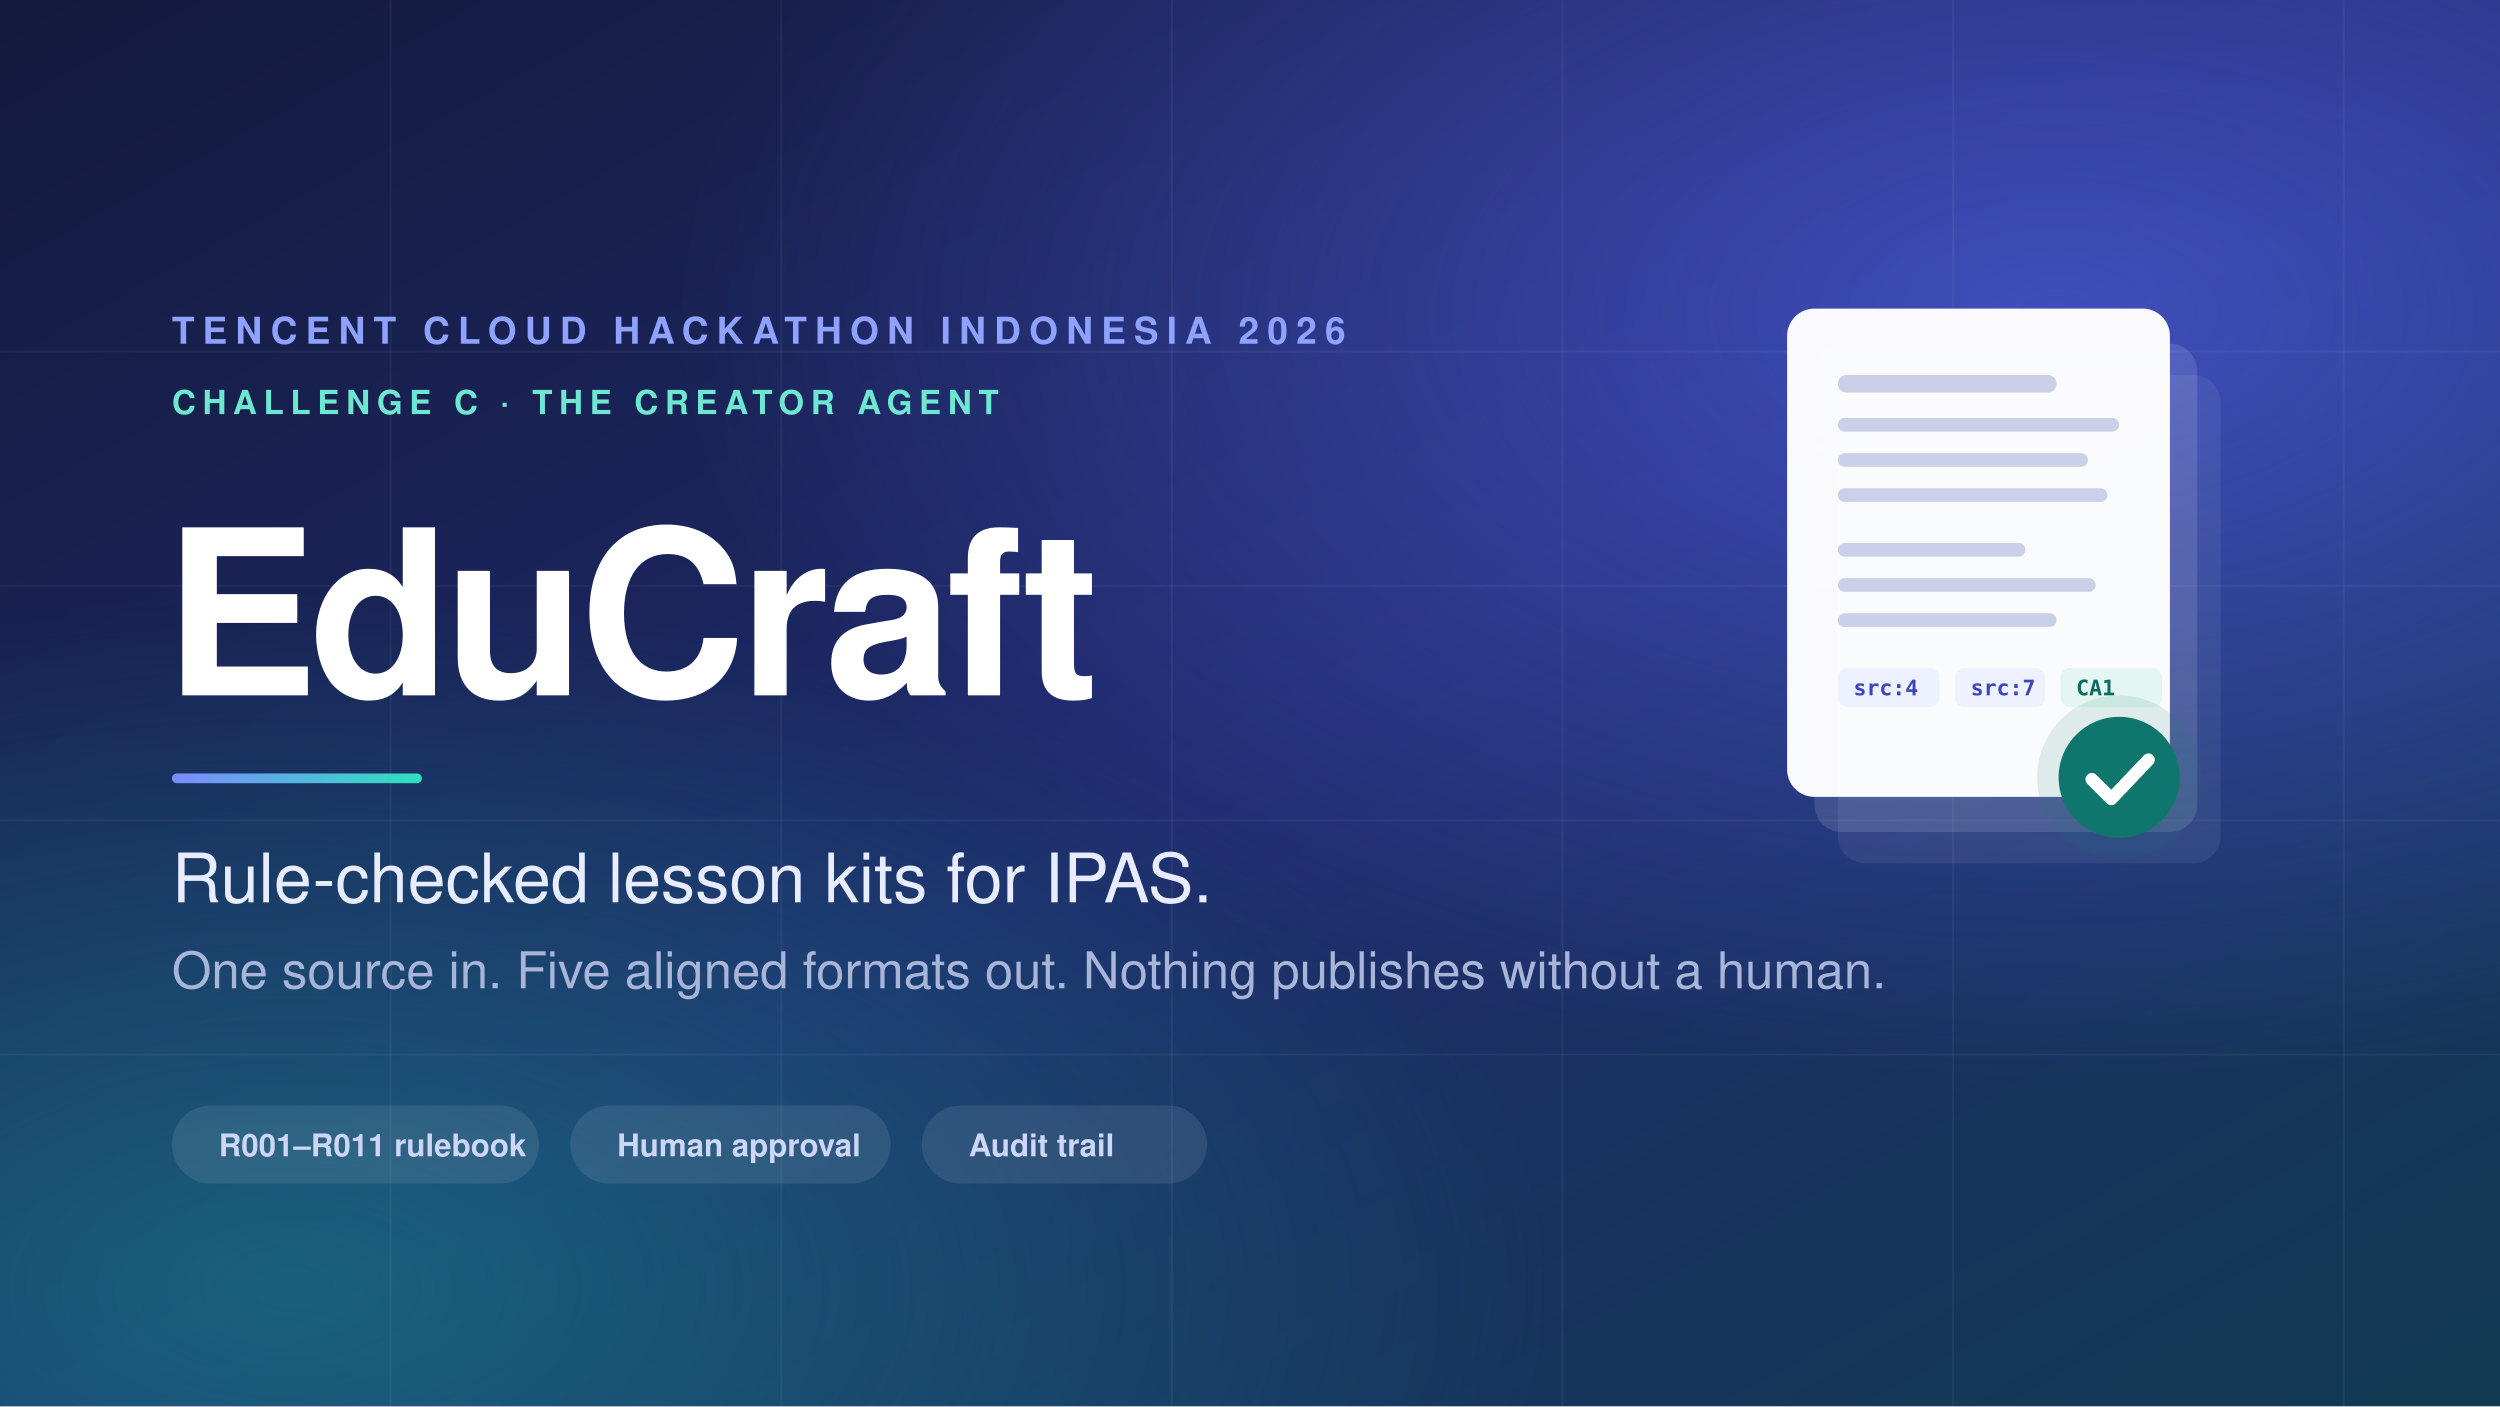
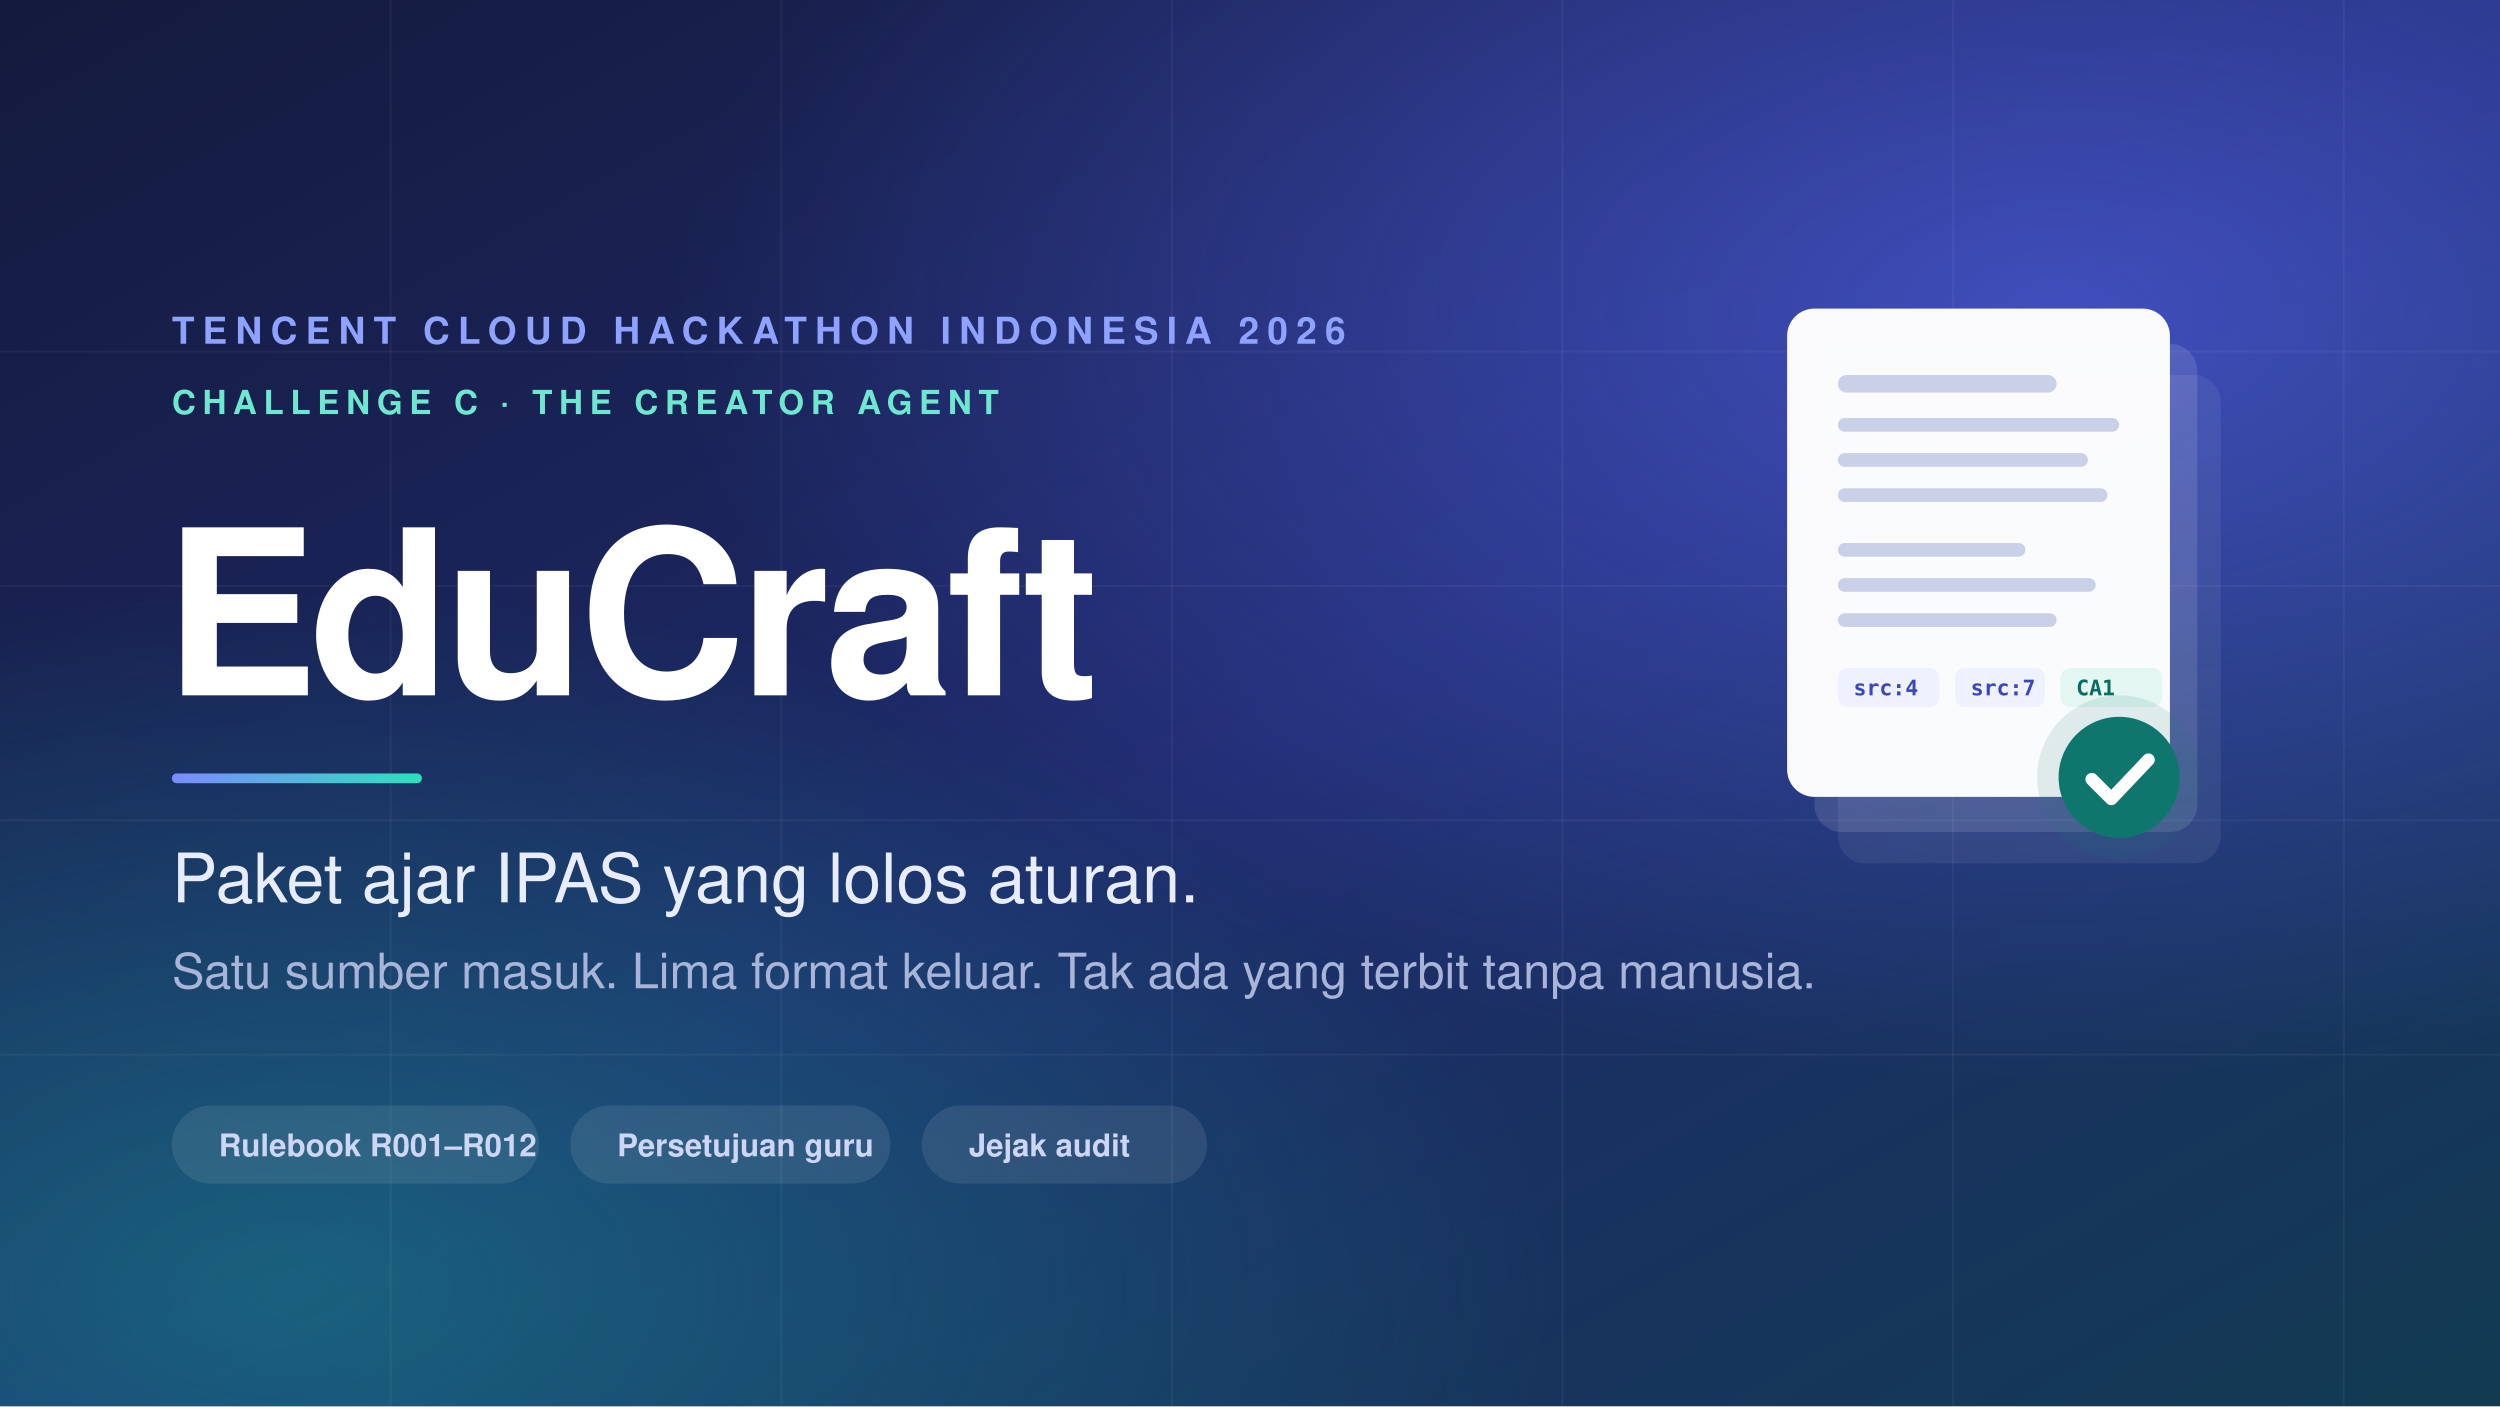
- <svg xmlns="http://www.w3.org/2000/svg" width="1280" height="720" viewBox="0 0 1280 720" preserveAspectRatio="xMidYMid meet" role="img" aria-label="EduCraft — rule-checked lesson kits for IPAS">
+ <svg xmlns="http://www.w3.org/2000/svg" width="1280" height="720" viewBox="0 0 1280 720" preserveAspectRatio="xMidYMid meet" role="img" aria-label="EduCraft — paket ajar IPAS yang lolos aturan">
  <defs>
    <linearGradient id="bg" x1="0" y1="0" x2="1" y2="1">
      <stop offset="0%" stop-color="#141a3d" />
      <stop offset="52%" stop-color="#1e2a6b" />
      <stop offset="100%" stop-color="#123b52" />
    </linearGradient>
    <radialGradient id="glowA" cx="0.82" cy="0.22" r="0.55">
      <stop offset="0%" stop-color="#5b6cff" stop-opacity="0.55" />
      <stop offset="100%" stop-color="#5b6cff" stop-opacity="0" />
    </radialGradient>
    <radialGradient id="glowB" cx="0.12" cy="0.92" r="0.5">
      <stop offset="0%" stop-color="#12b39b" stop-opacity="0.4" />
      <stop offset="100%" stop-color="#12b39b" stop-opacity="0" />
    </radialGradient>
    <linearGradient id="rule" x1="0" y1="0" x2="1" y2="0">
      <stop offset="0%" stop-color="#7c8bff" />
      <stop offset="100%" stop-color="#2ee0bd" />
    </linearGradient>
  </defs>
  <rect width="1280" height="720" fill="url(#bg)" />
  <rect width="1280" height="720" fill="url(#glowA)" />
  <rect width="1280" height="720" fill="url(#glowB)" />
  <g stroke="#ffffff" stroke-opacity="0.05" stroke-width="1">
    <path d="M0 180H1280M0 300H1280M0 420H1280M0 540H1280" />
    <path d="M200 0V720M400 0V720M600 0V720M800 0V720M1000 0V720M1200 0V720" />
  </g>
  <g transform="translate(915 150)">
    <rect x="26" y="42" width="196" height="250" rx="14" fill="#ffffff" opacity="0.07" />
    <rect x="14" y="26" width="196" height="250" rx="14" fill="#ffffff" opacity="0.12" />
    <rect x="0" y="8" width="196" height="250" rx="14" fill="#ffffff" opacity="0.97" />
    <g fill="#c9d0e8">
      <rect x="26" y="42" width="112" height="9" rx="4.5" />
      <rect x="26" y="64" width="144" height="7" rx="3.5" />
      <rect x="26" y="82" width="128" height="7" rx="3.5" />
      <rect x="26" y="100" width="138" height="7" rx="3.5" />
      <rect x="26" y="128" width="96" height="7" rx="3.5" />
      <rect x="26" y="146" width="132" height="7" rx="3.5" />
      <rect x="26" y="164" width="112" height="7" rx="3.5" />
    </g>
    <g font-family="ui-monospace,Consolas,monospace" font-size="11" font-weight="700">
      <rect x="26" y="192" width="52" height="20" rx="5" fill="#eef1ff" />
      <text x="34" y="206" fill="#3b46b8">src:4</text>
      <rect x="86" y="192" width="46" height="20" rx="5" fill="#eef1ff" />
      <text x="94" y="206" fill="#3b46b8">src:7</text>
      <rect x="140" y="192" width="52" height="20" rx="5" fill="#e4f6f2" />
      <text x="148" y="206" fill="#0b6b60">CA1</text>
    </g>
    <g transform="translate(128 206)">
      <circle cx="42" cy="42" r="42" fill="#0f766e" opacity="0.12" />
      <circle cx="42" cy="42" r="31" fill="#0f766e" />
      <path d="M28 43l10 10 19-20" fill="none" stroke="#ffffff" stroke-width="6.5" stroke-linecap="round" stroke-linejoin="round" />
    </g>
  </g>
  <g font-family="Segoe UI, Helvetica, Arial, sans-serif">
    <text x="88" y="176" fill="#8fa2ff" font-size="19" font-weight="700" letter-spacing="4.2">TENCENT CLOUD HACKATHON INDONESIA 2026</text>
    <text x="88" y="212" fill="#6ee7d0" font-size="17" font-weight="600" letter-spacing="3.4">CHALLENGE C · THE CREATOR AGENT</text>
    <text x="84" y="356" fill="#ffffff" font-size="118" font-weight="800" letter-spacing="-3">EduCraft</text>
    <rect x="88" y="396" width="128" height="5" rx="2.5" fill="url(#rule)" />
-     <text x="88" y="462" fill="#e8ecff" font-size="35" font-weight="500">Rule-checked lesson kits for IPAS.</text>
-     <text x="88" y="506" fill="#a8b4d8" font-size="26" font-weight="400">One source in. Five aligned formats out. Nothing publishes without a human.</text>
+     <text x="88" y="462" fill="#e8ecff" font-size="35" font-weight="500">Paket ajar IPAS yang lolos aturan.</text>
+     <text x="88" y="506" fill="#a8b4d8" font-size="25" font-weight="400">Satu sumber masuk. Lima format keluar. Tak ada yang terbit tanpa manusia.</text>
    <g font-size="16" font-weight="600" fill="#cdd6f5">
      <rect x="88" y="566" width="188" height="40" rx="20" fill="#ffffff" opacity="0.09" />
-       <text x="112" y="592">R001–R011 rulebook</text>
+       <text x="112" y="592">Rulebook R001–R012</text>
      <rect x="292" y="566" width="164" height="40" rx="20" fill="#ffffff" opacity="0.09" />
-       <text x="316" y="592">Human approval</text>
+       <text x="316" y="592">Persetujuan guru</text>
      <rect x="472" y="566" width="146" height="40" rx="20" fill="#ffffff" opacity="0.09" />
-       <text x="496" y="592">Audit trail</text>
+       <text x="496" y="592">Jejak audit</text>
    </g>
  </g>
</svg>
